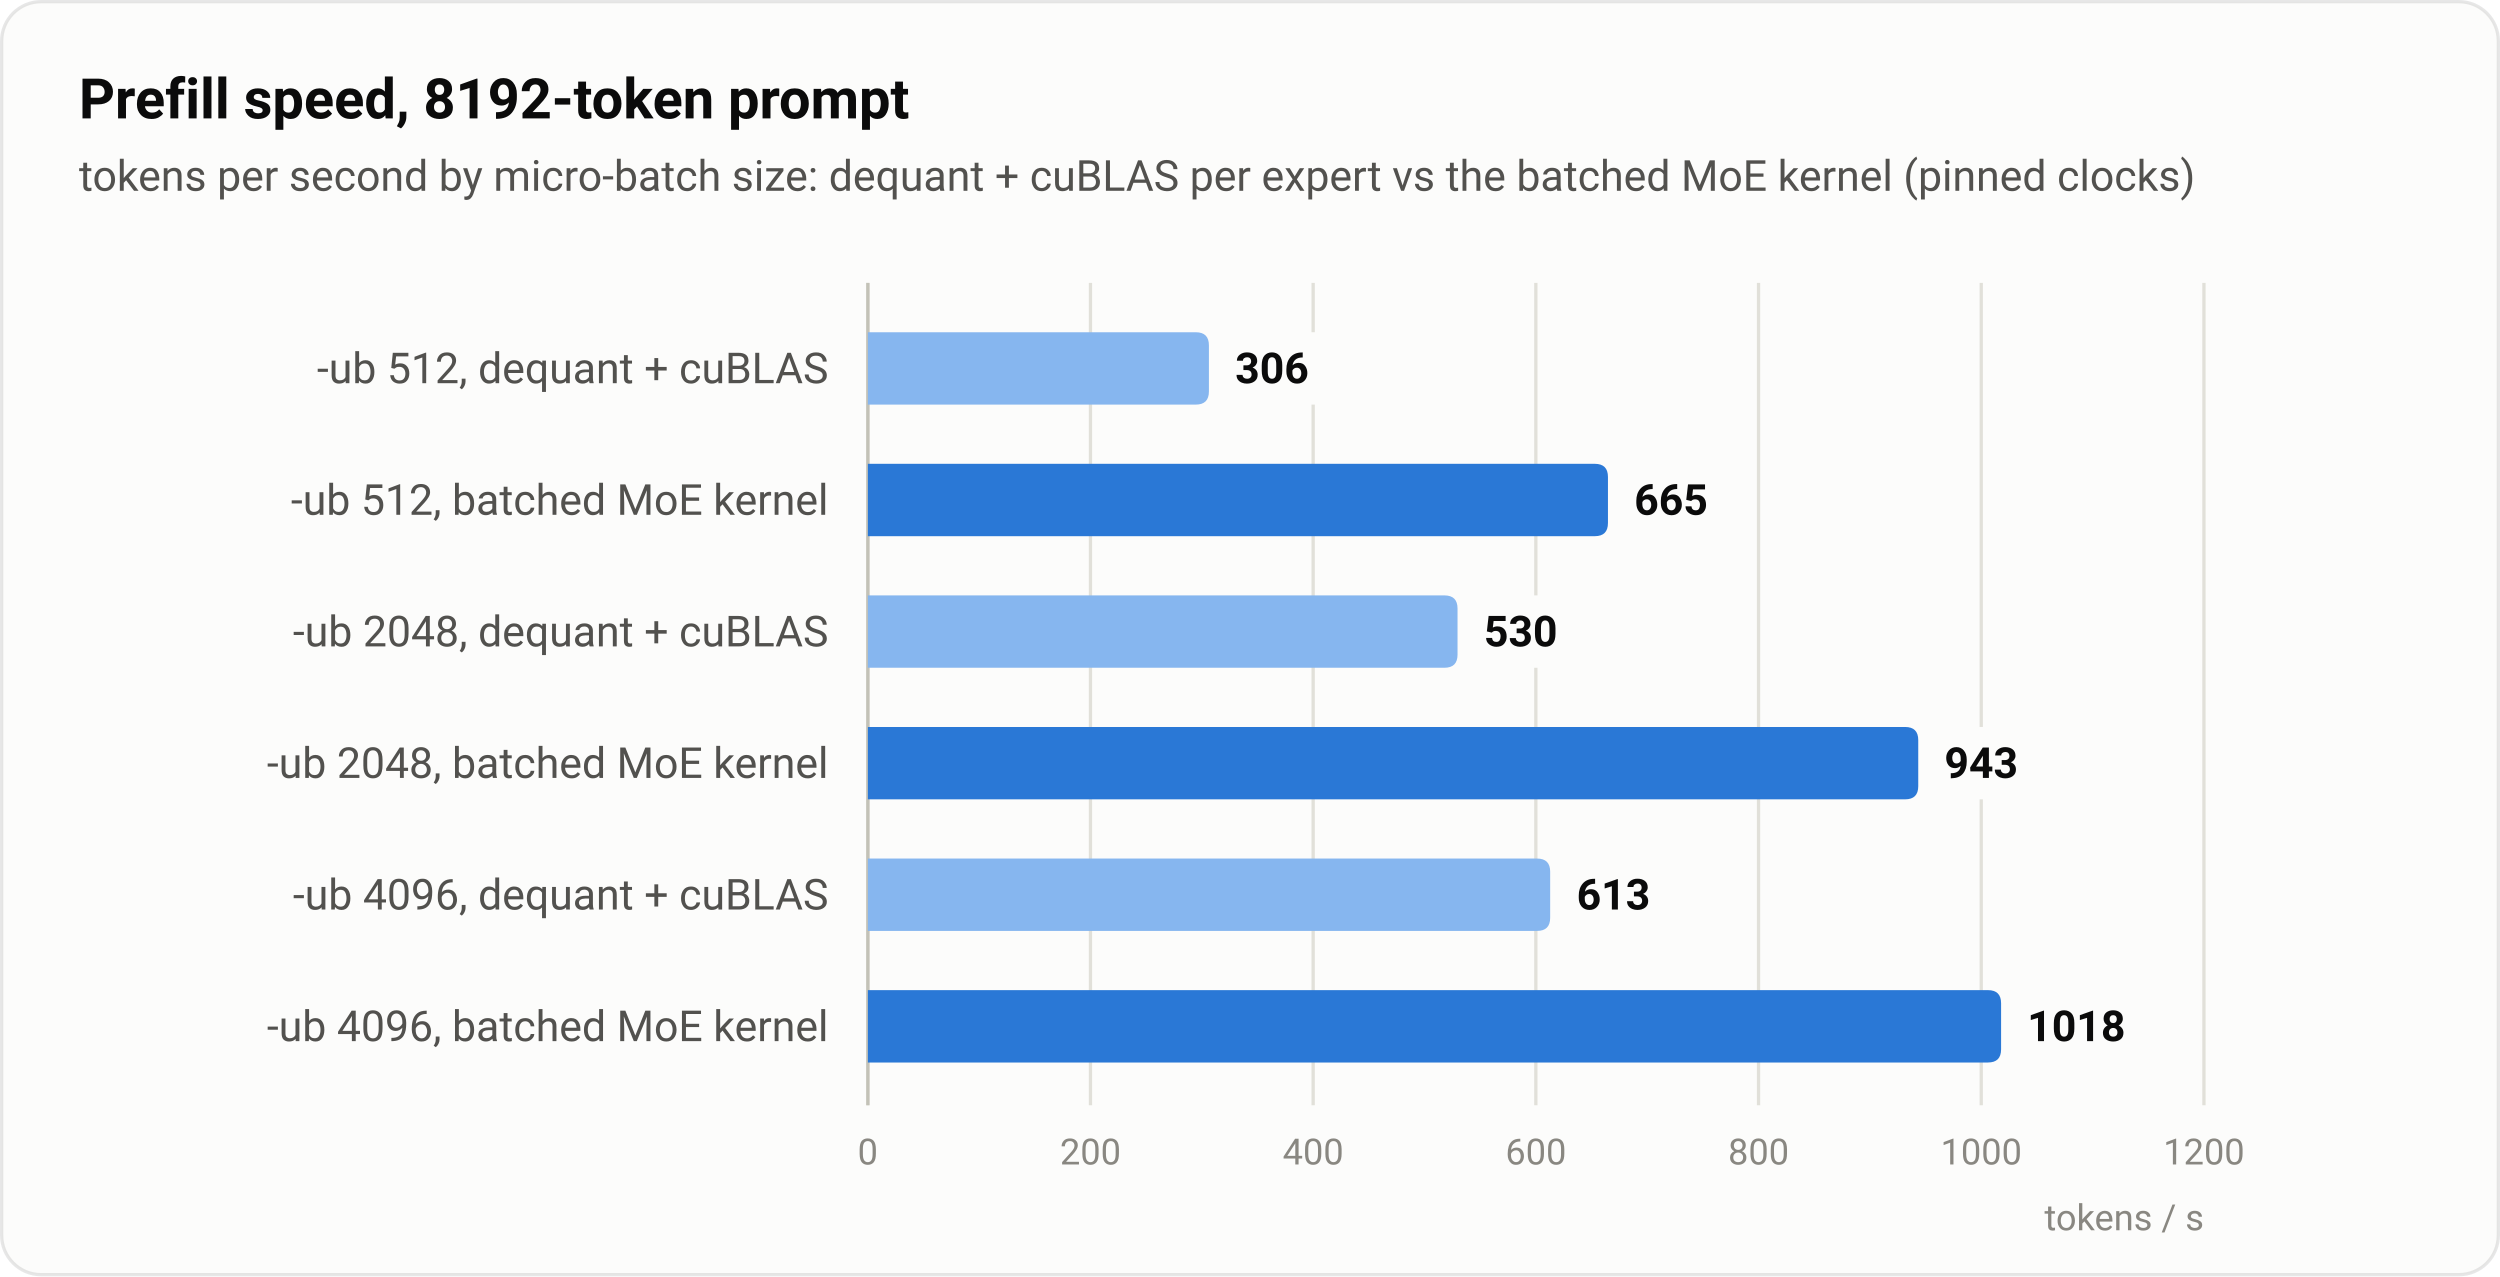
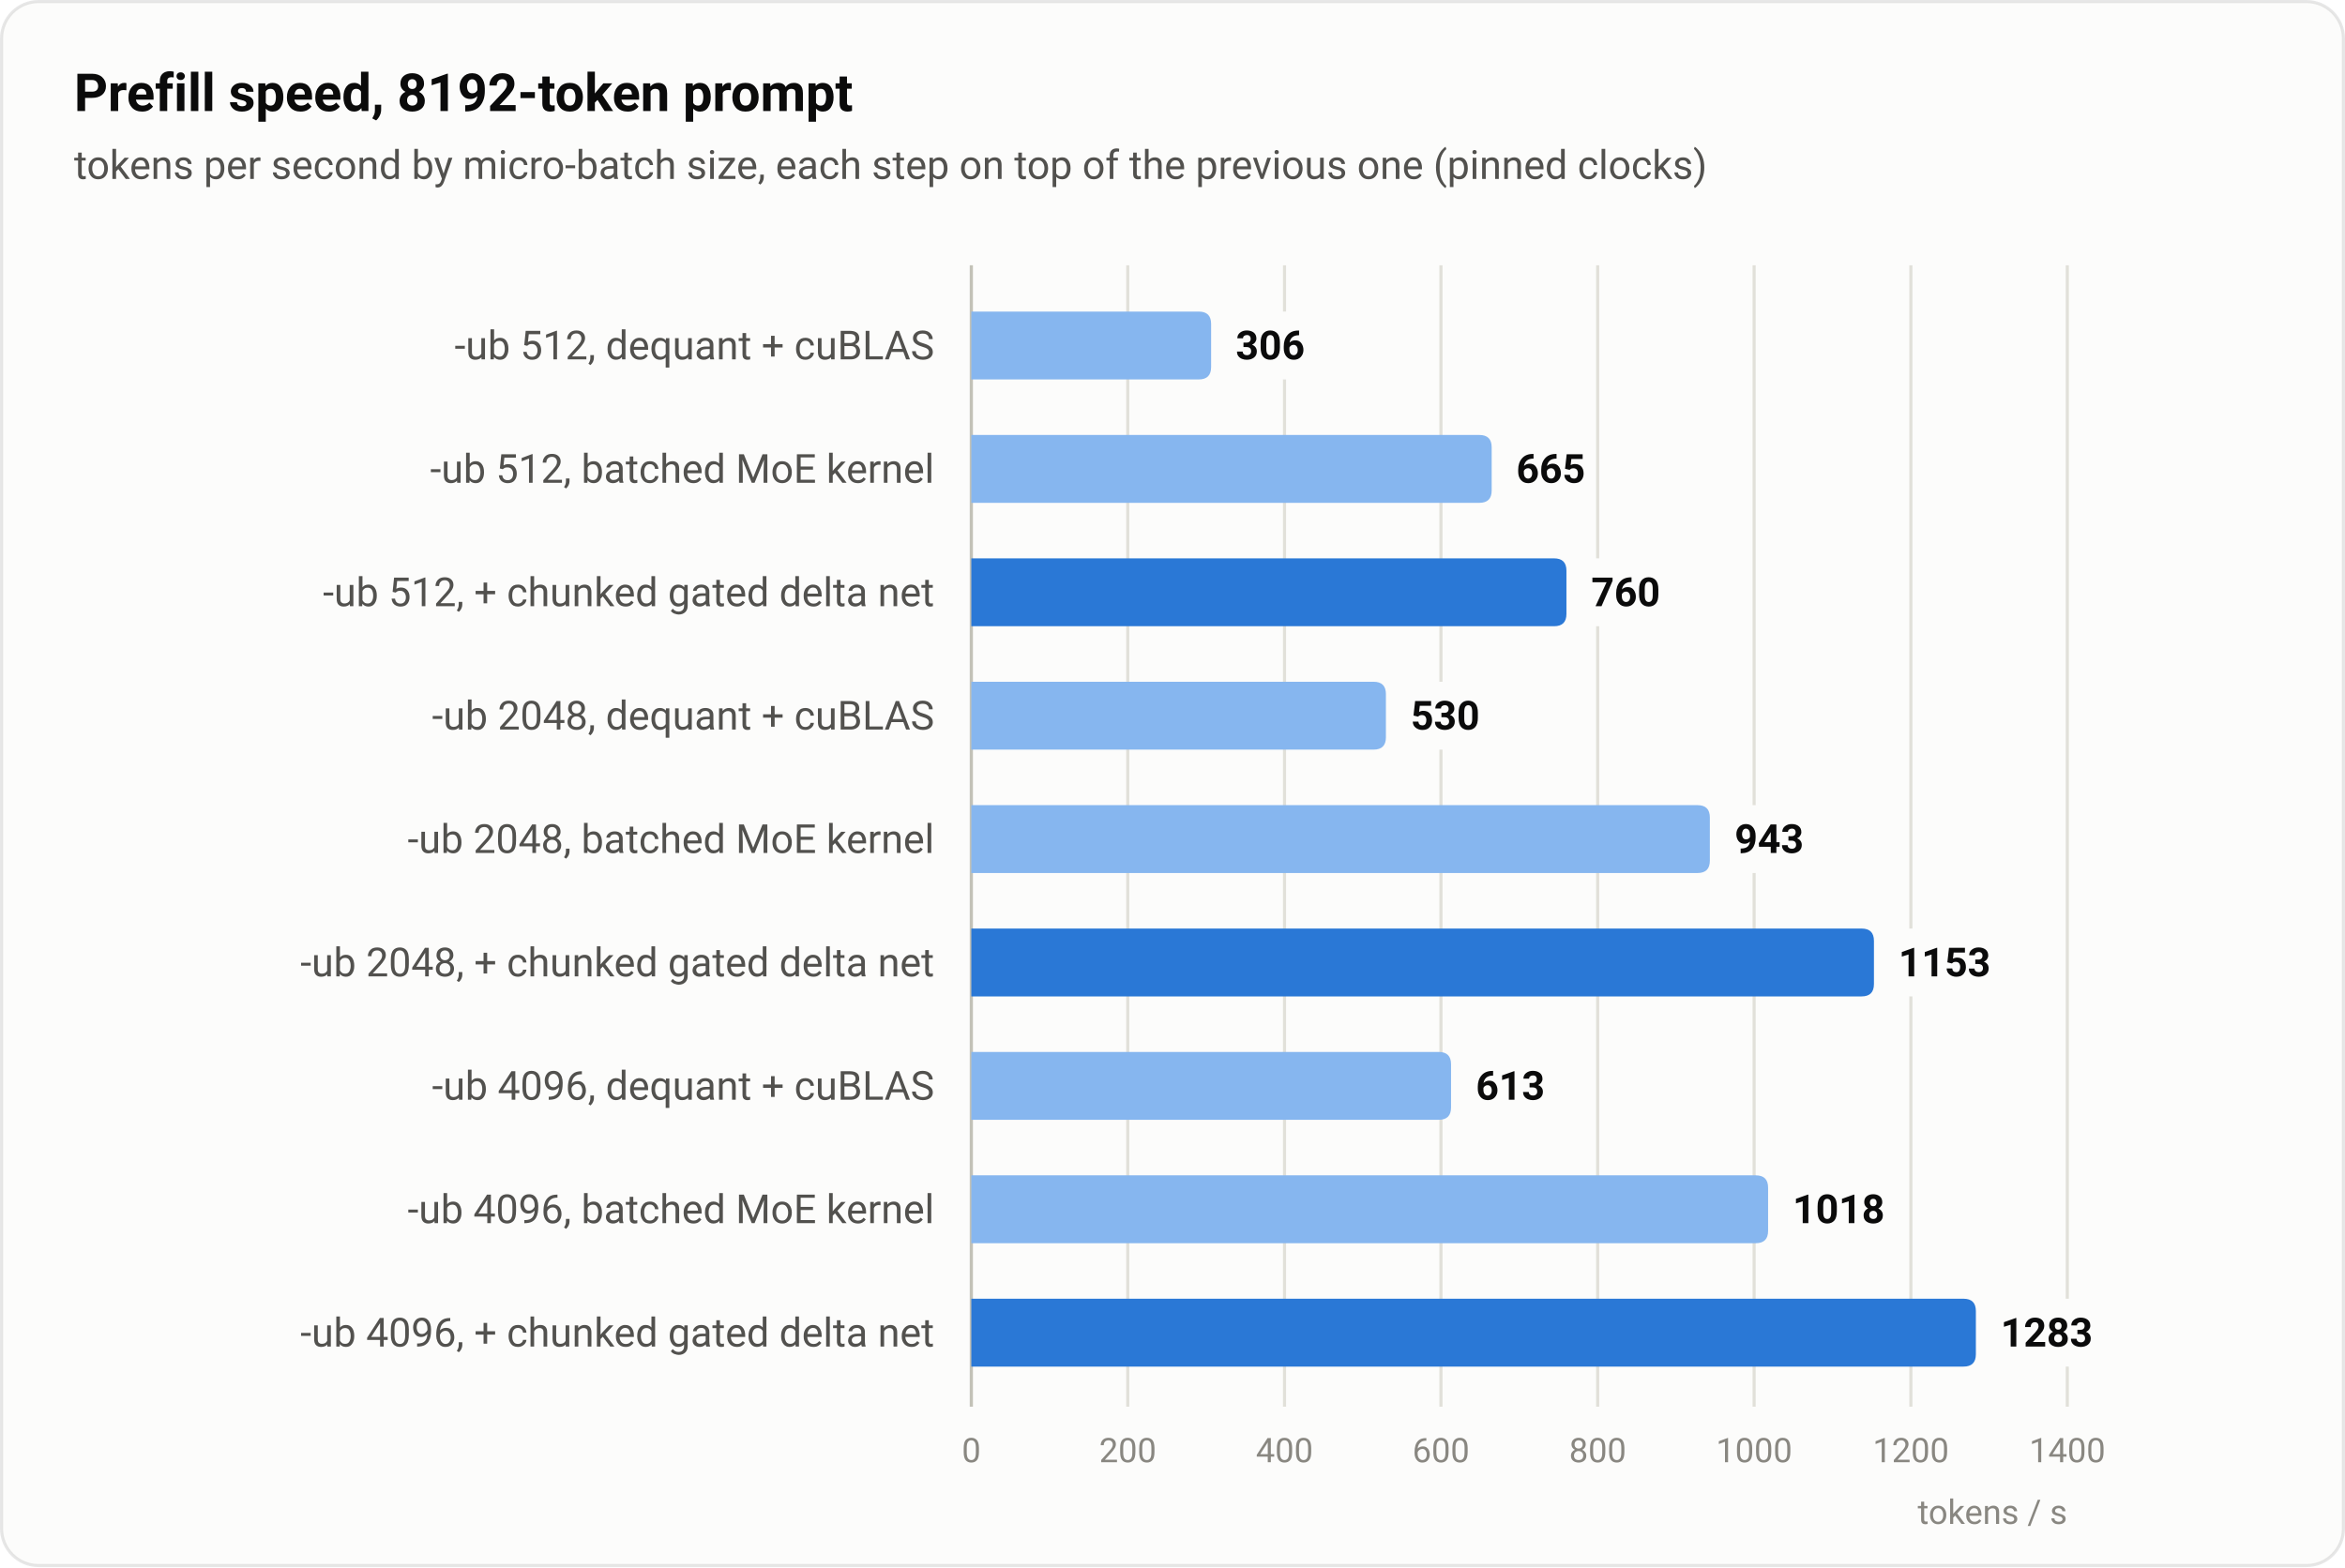
- <svg xmlns="http://www.w3.org/2000/svg" width="760" height="388" viewBox="0 0 760 388" font-family="system-ui, -apple-system, Segoe UI, Roboto, sans-serif" role="img" aria-label="Prefill speed, 8192-token prompt">
-   <rect x="0.5" y="0.5" width="759" height="387" rx="12" fill="#fcfcfb" stroke="rgba(11,11,11,0.10)" />
+ <svg xmlns="http://www.w3.org/2000/svg" width="760" height="508" viewBox="0 0 760 508" font-family="system-ui, -apple-system, Segoe UI, Roboto, sans-serif" role="img" aria-label="Prefill speed, 8192-token prompt">
+   <rect x="0.5" y="0.5" width="759" height="507" rx="12" fill="#fcfcfb" stroke="rgba(11,11,11,0.10)" />
  <text x="24" y="36" font-size="17" font-weight="600" fill="#0b0b0b">Prefill speed, 8192-token prompt</text>
-   <text x="24" y="58" font-size="13" fill="#52514e">tokens per second by micro-batch size: dequant + cuBLAS per expert vs the batched MoE kernel (pinned clocks)</text>
-   <line x1="263.8" y1="86" x2="263.8" y2="336" stroke="#e1e0d9" stroke-width="1" />
-   <text x="263.8" y="354" font-size="11" fill="#898781" text-anchor="middle">0</text>
-   <line x1="331.5" y1="86" x2="331.5" y2="336" stroke="#e1e0d9" stroke-width="1" />
-   <text x="331.5" y="354" font-size="11" fill="#898781" text-anchor="middle">200</text>
-   <line x1="399.2" y1="86" x2="399.2" y2="336" stroke="#e1e0d9" stroke-width="1" />
-   <text x="399.2" y="354" font-size="11" fill="#898781" text-anchor="middle">400</text>
-   <line x1="466.9" y1="86" x2="466.9" y2="336" stroke="#e1e0d9" stroke-width="1" />
-   <text x="466.9" y="354" font-size="11" fill="#898781" text-anchor="middle">600</text>
-   <line x1="534.6" y1="86" x2="534.6" y2="336" stroke="#e1e0d9" stroke-width="1" />
-   <text x="534.6" y="354" font-size="11" fill="#898781" text-anchor="middle">800</text>
-   <line x1="602.3" y1="86" x2="602.3" y2="336" stroke="#e1e0d9" stroke-width="1" />
-   <text x="602.3" y="354" font-size="11" fill="#898781" text-anchor="middle">1000</text>
-   <line x1="670.0" y1="86" x2="670.0" y2="336" stroke="#e1e0d9" stroke-width="1" />
-   <text x="670.0" y="354" font-size="11" fill="#898781" text-anchor="middle">1200</text>
-   <line x1="263.84" y1="86" x2="263.84" y2="336" stroke="#c3c2b7" stroke-width="1" />
-   <text x="670" y="374" font-size="11" fill="#898781" text-anchor="end">tokens / s</text>
+   <text x="24" y="58" font-size="13" fill="#52514e">tokens per second by micro-batch size, each step on top of the previous one (pinned clocks)</text>
+   <line x1="314.8" y1="86" x2="314.8" y2="456" stroke="#e1e0d9" stroke-width="1" />
+   <text x="314.8" y="474" font-size="11" fill="#898781" text-anchor="middle">0</text>
+   <line x1="365.5" y1="86" x2="365.5" y2="456" stroke="#e1e0d9" stroke-width="1" />
+   <text x="365.5" y="474" font-size="11" fill="#898781" text-anchor="middle">200</text>
+   <line x1="416.3" y1="86" x2="416.3" y2="456" stroke="#e1e0d9" stroke-width="1" />
+   <text x="416.3" y="474" font-size="11" fill="#898781" text-anchor="middle">400</text>
+   <line x1="467.0" y1="86" x2="467.0" y2="456" stroke="#e1e0d9" stroke-width="1" />
+   <text x="467.0" y="474" font-size="11" fill="#898781" text-anchor="middle">600</text>
+   <line x1="517.8" y1="86" x2="517.8" y2="456" stroke="#e1e0d9" stroke-width="1" />
+   <text x="517.8" y="474" font-size="11" fill="#898781" text-anchor="middle">800</text>
+   <line x1="568.5" y1="86" x2="568.5" y2="456" stroke="#e1e0d9" stroke-width="1" />
+   <text x="568.5" y="474" font-size="11" fill="#898781" text-anchor="middle">1000</text>
+   <line x1="619.3" y1="86" x2="619.3" y2="456" stroke="#e1e0d9" stroke-width="1" />
+   <text x="619.3" y="474" font-size="11" fill="#898781" text-anchor="middle">1200</text>
+   <line x1="670.0" y1="86" x2="670.0" y2="456" stroke="#e1e0d9" stroke-width="1" />
+   <text x="670.0" y="474" font-size="11" fill="#898781" text-anchor="middle">1400</text>
+   <line x1="314.8" y1="86" x2="314.8" y2="456" stroke="#c3c2b7" stroke-width="1" />
+   <text x="670" y="494" font-size="11" fill="#898781" text-anchor="end">tokens / s</text>
  <g fill="#86b6ef">
-     <path d="M263.84,101.0 H363.512 Q367.512,101.0 367.512,105.0 V119.0 Q367.512,123.0 363.512,123.0 H263.84 Z" />
+     <path d="M314.8,101.0 H388.513 Q392.513,101.0 392.513,105.0 V119.0 Q392.513,123.0 388.513,123.0 H314.8 Z" />
  </g>
-   <text x="251.84" y="116.5" font-size="13" fill="#52514e" text-anchor="end">-ub 512, dequant + cuBLAS</text>
-   <rect x="370.5" y="101.0" width="29.8" height="22" fill="#fcfcfb" />
-   <text x="375.5" y="116.5" font-size="13" font-weight="600" fill="#0b0b0b" stroke="#fcfcfb" stroke-width="5" stroke-linejoin="round" paint-order="stroke">306</text>
+   <text x="302.8" y="116.5" font-size="13" fill="#52514e" text-anchor="end">-ub 512, dequant + cuBLAS</text>
+   <rect x="395.5" y="101.0" width="29.8" height="22" fill="#fcfcfb" />
+   <text x="400.5" y="116.5" font-size="13" font-weight="600" fill="#0b0b0b" stroke="#fcfcfb" stroke-width="5" stroke-linejoin="round" paint-order="stroke">306</text>
+   <g fill="#86b6ef">
+     <path d="M314.8,141.0 H479.444 Q483.444,141.0 483.444,145.0 V159.0 Q483.444,163.0 479.444,163.0 H314.8 Z" />
+   </g>
+   <text x="302.8" y="156.5" font-size="13" fill="#52514e" text-anchor="end">-ub 512, batched MoE kernel</text>
+   <rect x="486.4" y="141.0" width="29.8" height="22" fill="#fcfcfb" />
+   <text x="491.4" y="156.5" font-size="13" font-weight="600" fill="#0b0b0b" stroke="#fcfcfb" stroke-width="5" stroke-linejoin="round" paint-order="stroke">665</text>
  <g fill="#2a78d6">
-     <path d="M263.84,141.0 H484.819 Q488.819,141.0 488.819,145.0 V159.0 Q488.819,163.0 484.819,163.0 H263.84 Z" />
+     <path d="M314.8,181.0 H503.674 Q507.674,181.0 507.674,185.0 V199.0 Q507.674,203.0 503.674,203.0 H314.8 Z" />
  </g>
-   <text x="251.84" y="156.5" font-size="13" fill="#52514e" text-anchor="end">-ub 512, batched MoE kernel</text>
-   <rect x="491.8" y="141.0" width="29.8" height="22" fill="#fcfcfb" />
-   <text x="496.8" y="156.5" font-size="13" font-weight="600" fill="#0b0b0b" stroke="#fcfcfb" stroke-width="5" stroke-linejoin="round" paint-order="stroke">665</text>
+   <text x="302.8" y="196.5" font-size="13" fill="#52514e" text-anchor="end">-ub 512, + chunked gated delta net</text>
+   <rect x="510.7" y="181.0" width="29.8" height="22" fill="#fcfcfb" />
+   <text x="515.7" y="196.5" font-size="13" font-weight="600" fill="#0b0b0b" stroke="#fcfcfb" stroke-width="5" stroke-linejoin="round" paint-order="stroke">760</text>
  <g fill="#86b6ef">
-     <path d="M263.84,181.0 H439.092 Q443.092,181.0 443.092,185.0 V199.0 Q443.092,203.0 439.092,203.0 H263.84 Z" />
+     <path d="M314.8,221.0 H445.167 Q449.167,221.0 449.167,225.0 V239.0 Q449.167,243.0 445.167,243.0 H314.8 Z" />
  </g>
-   <text x="251.84" y="196.5" font-size="13" fill="#52514e" text-anchor="end">-ub 2048, dequant + cuBLAS</text>
-   <rect x="446.1" y="181.0" width="29.8" height="22" fill="#fcfcfb" />
-   <text x="451.1" y="196.5" font-size="13" font-weight="600" fill="#0b0b0b" stroke="#fcfcfb" stroke-width="5" stroke-linejoin="round" paint-order="stroke">530</text>
+   <text x="302.8" y="236.5" font-size="13" fill="#52514e" text-anchor="end">-ub 2048, dequant + cuBLAS</text>
+   <rect x="452.2" y="221.0" width="29.8" height="22" fill="#fcfcfb" />
+   <text x="457.2" y="236.5" font-size="13" font-weight="600" fill="#0b0b0b" stroke="#fcfcfb" stroke-width="5" stroke-linejoin="round" paint-order="stroke">530</text>
+   <g fill="#86b6ef">
+     <path d="M314.8,261.0 H550.154 Q554.154,261.0 554.154,265.0 V279.0 Q554.154,283.0 550.154,283.0 H314.8 Z" />
+   </g>
+   <text x="302.8" y="276.5" font-size="13" fill="#52514e" text-anchor="end">-ub 2048, batched MoE kernel</text>
+   <rect x="557.2" y="261.0" width="29.8" height="22" fill="#fcfcfb" />
+   <text x="562.2" y="276.5" font-size="13" font-weight="600" fill="#0b0b0b" stroke="#fcfcfb" stroke-width="5" stroke-linejoin="round" paint-order="stroke">943</text>
  <g fill="#2a78d6">
-     <path d="M263.84,221.0 H579.149 Q583.149,221.0 583.149,225.0 V239.0 Q583.149,243.0 579.149,243.0 H263.84 Z" />
+     <path d="M314.8,301.0 H603.333 Q607.333,301.0 607.333,305.0 V319.0 Q607.333,323.0 603.333,323.0 H314.8 Z" />
  </g>
-   <text x="251.84" y="236.5" font-size="13" fill="#52514e" text-anchor="end">-ub 2048, batched MoE kernel</text>
-   <rect x="586.1" y="221.0" width="29.8" height="22" fill="#fcfcfb" />
-   <text x="591.1" y="236.5" font-size="13" font-weight="600" fill="#0b0b0b" stroke="#fcfcfb" stroke-width="5" stroke-linejoin="round" paint-order="stroke">943</text>
+   <text x="302.8" y="316.5" font-size="13" fill="#52514e" text-anchor="end">-ub 2048, + chunked gated delta net</text>
+   <rect x="610.3" y="301.0" width="37.1" height="22" fill="#fcfcfb" />
+   <text x="615.3" y="316.5" font-size="13" font-weight="600" fill="#0b0b0b" stroke="#fcfcfb" stroke-width="5" stroke-linejoin="round" paint-order="stroke">1153</text>
  <g fill="#86b6ef">
-     <path d="M263.84,261.0 H467.252 Q471.252,261.0 471.252,265.0 V279.0 Q471.252,283.0 467.252,283.0 H263.84 Z" />
+     <path d="M314.8,341.0 H466.276 Q470.276,341.0 470.276,345.0 V359.0 Q470.276,363.0 466.276,363.0 H314.8 Z" />
  </g>
-   <text x="251.84" y="276.5" font-size="13" fill="#52514e" text-anchor="end">-ub 4096, dequant + cuBLAS</text>
-   <rect x="474.3" y="261.0" width="29.8" height="22" fill="#fcfcfb" />
-   <text x="479.3" y="276.5" font-size="13" font-weight="600" fill="#0b0b0b" stroke="#fcfcfb" stroke-width="5" stroke-linejoin="round" paint-order="stroke">613</text>
+   <text x="302.8" y="356.5" font-size="13" fill="#52514e" text-anchor="end">-ub 4096, dequant + cuBLAS</text>
+   <rect x="473.3" y="341.0" width="29.8" height="22" fill="#fcfcfb" />
+   <text x="478.3" y="356.5" font-size="13" font-weight="600" fill="#0b0b0b" stroke="#fcfcfb" stroke-width="5" stroke-linejoin="round" paint-order="stroke">613</text>
+   <g fill="#86b6ef">
+     <path d="M314.8,381.0 H569.03 Q573.03,381.0 573.03,385.0 V399.0 Q573.03,403.0 569.03,403.0 H314.8 Z" />
+   </g>
+   <text x="302.8" y="396.5" font-size="13" fill="#52514e" text-anchor="end">-ub 4096, batched MoE kernel</text>
+   <rect x="576.0" y="381.0" width="37.1" height="22" fill="#fcfcfb" />
+   <text x="581.0" y="396.5" font-size="13" font-weight="600" fill="#0b0b0b" stroke="#fcfcfb" stroke-width="5" stroke-linejoin="round" paint-order="stroke">1018</text>
  <g fill="#2a78d6">
-     <path d="M263.84,301.0 H604.331 Q608.331,301.0 608.331,305.0 V319.0 Q608.331,323.0 604.331,323.0 H263.84 Z" />
+     <path d="M314.8,421.0 H636.366 Q640.366,421.0 640.366,425.0 V439.0 Q640.366,443.0 636.366,443.0 H314.8 Z" />
  </g>
-   <text x="251.84" y="316.5" font-size="13" fill="#52514e" text-anchor="end">-ub 4096, batched MoE kernel</text>
-   <rect x="611.3" y="301.0" width="37.1" height="22" fill="#fcfcfb" />
-   <text x="616.3" y="316.5" font-size="13" font-weight="600" fill="#0b0b0b" stroke="#fcfcfb" stroke-width="5" stroke-linejoin="round" paint-order="stroke">1018</text>
+   <text x="302.8" y="436.5" font-size="13" fill="#52514e" text-anchor="end">-ub 4096, + chunked gated delta net</text>
+   <rect x="643.4" y="421.0" width="37.1" height="22" fill="#fcfcfb" />
+   <text x="648.4" y="436.5" font-size="13" font-weight="600" fill="#0b0b0b" stroke="#fcfcfb" stroke-width="5" stroke-linejoin="round" paint-order="stroke">1283</text>
</svg>
